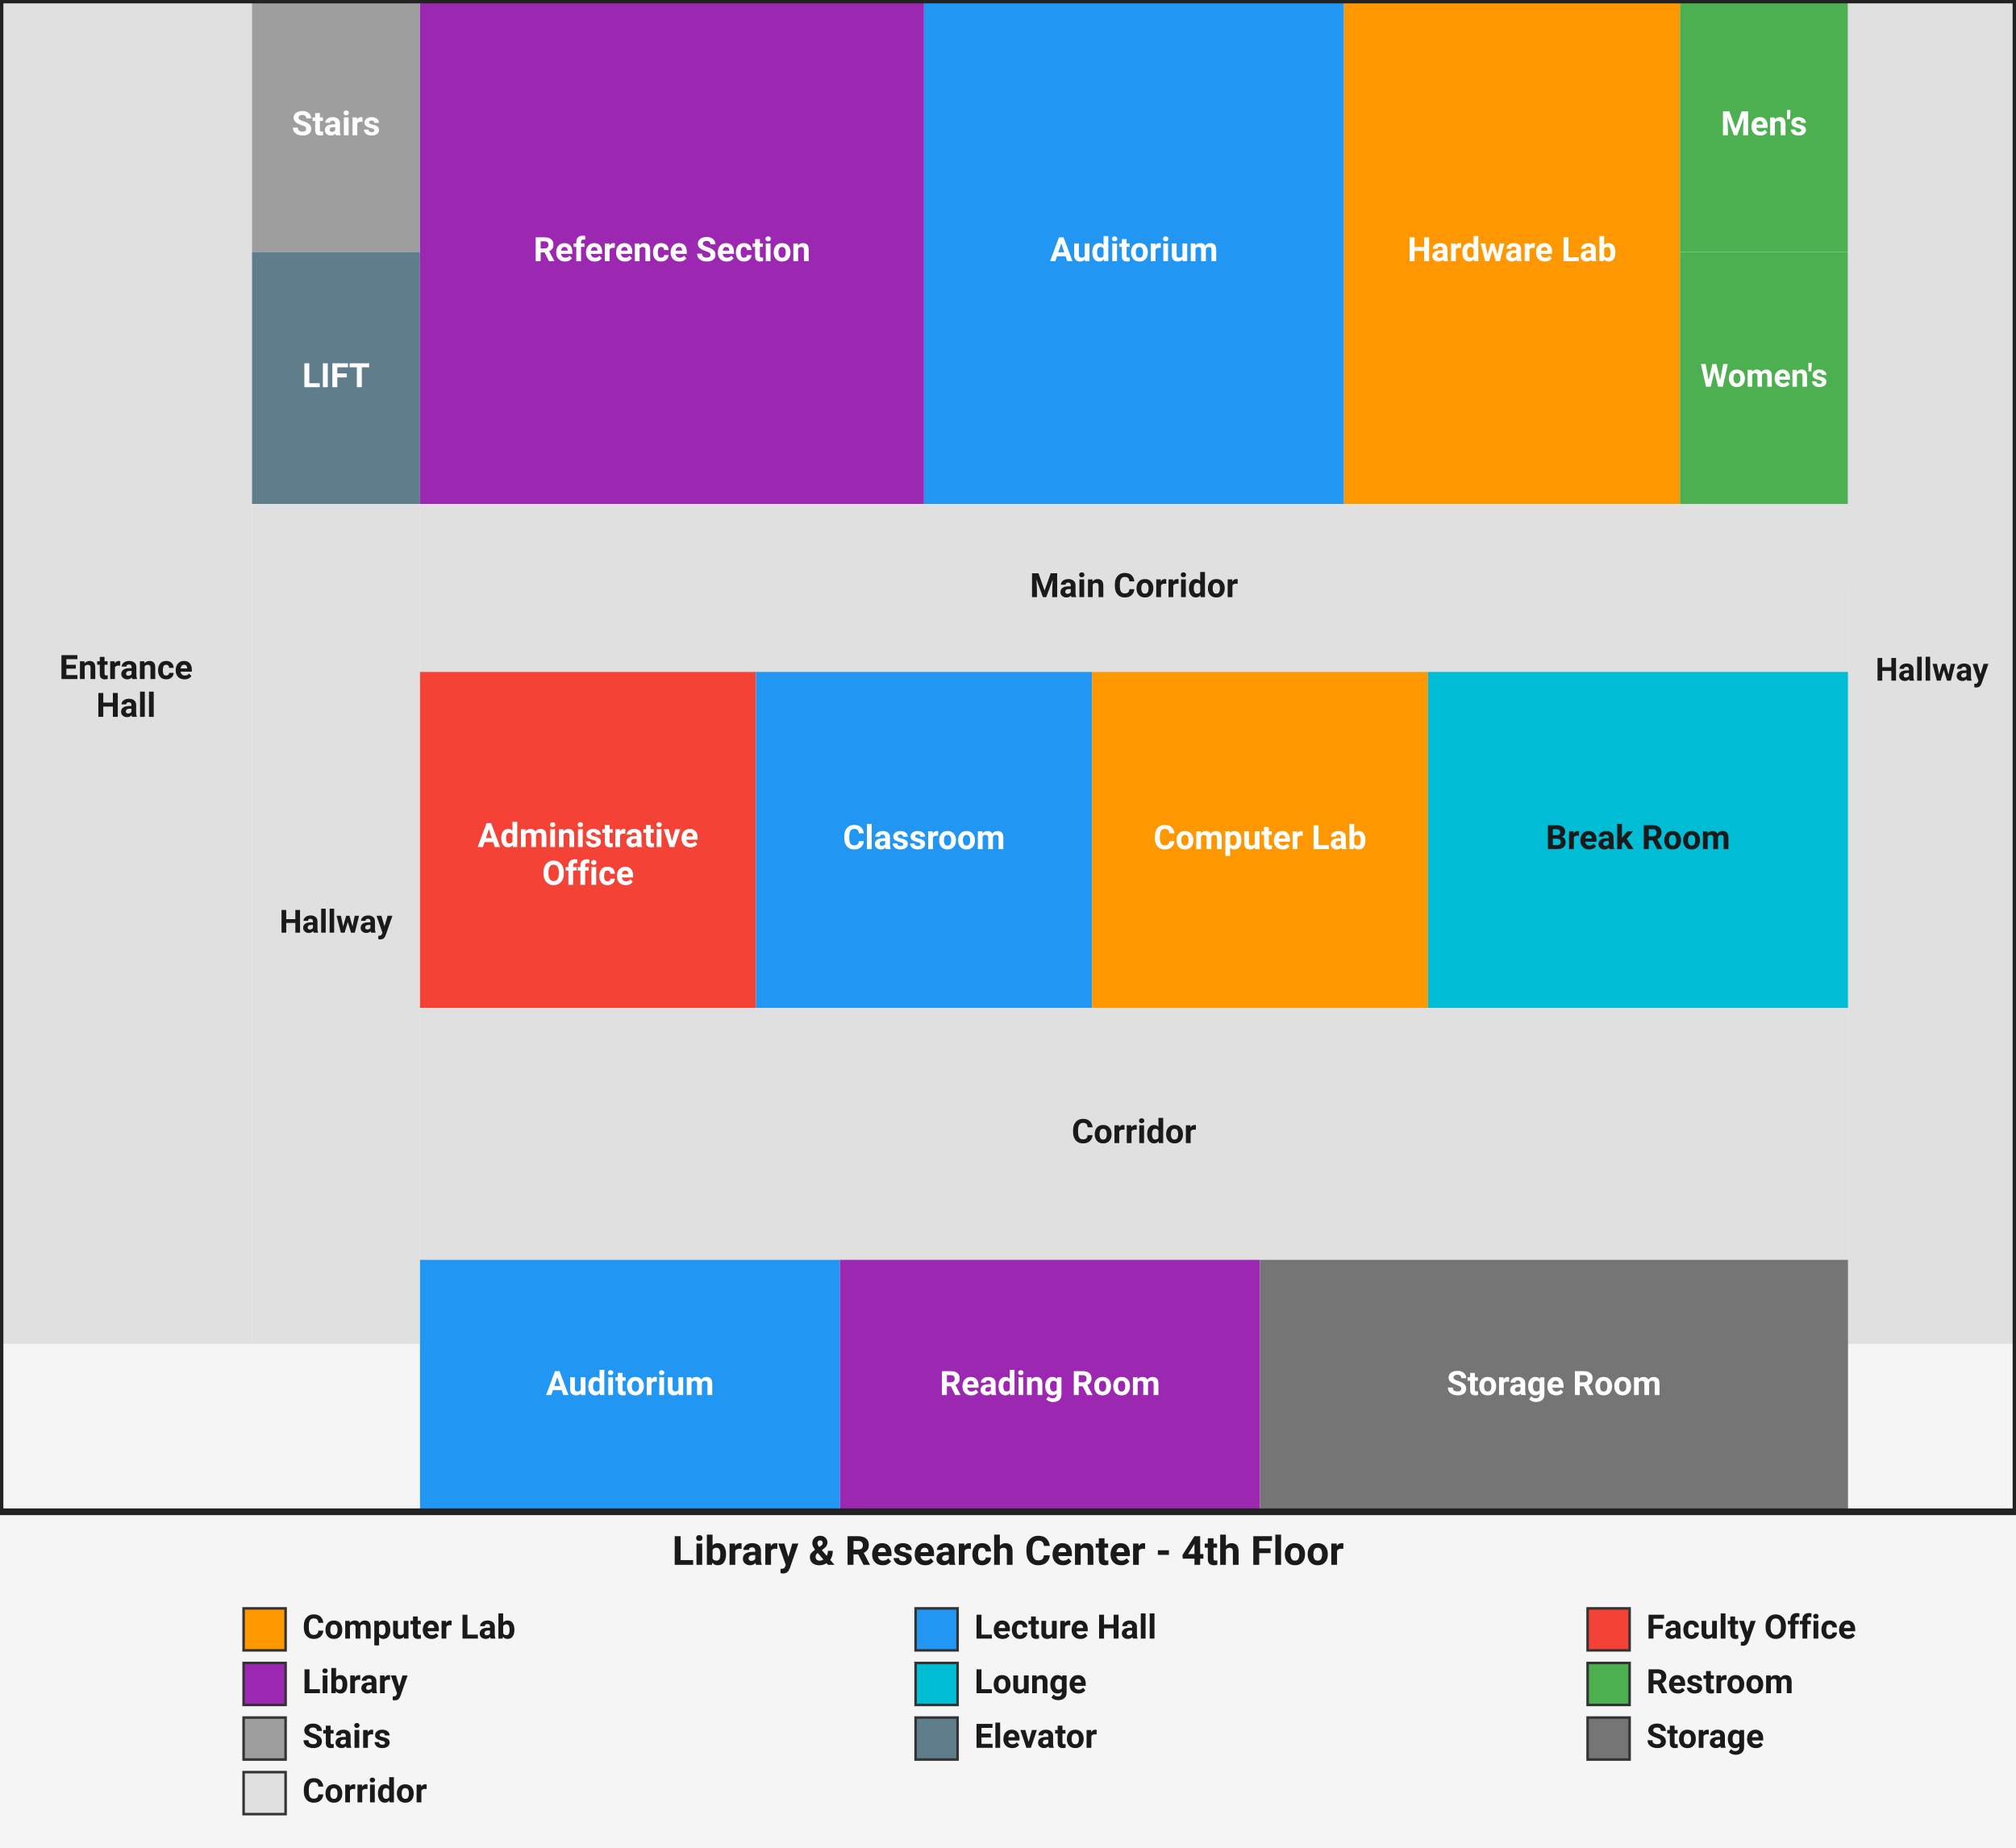
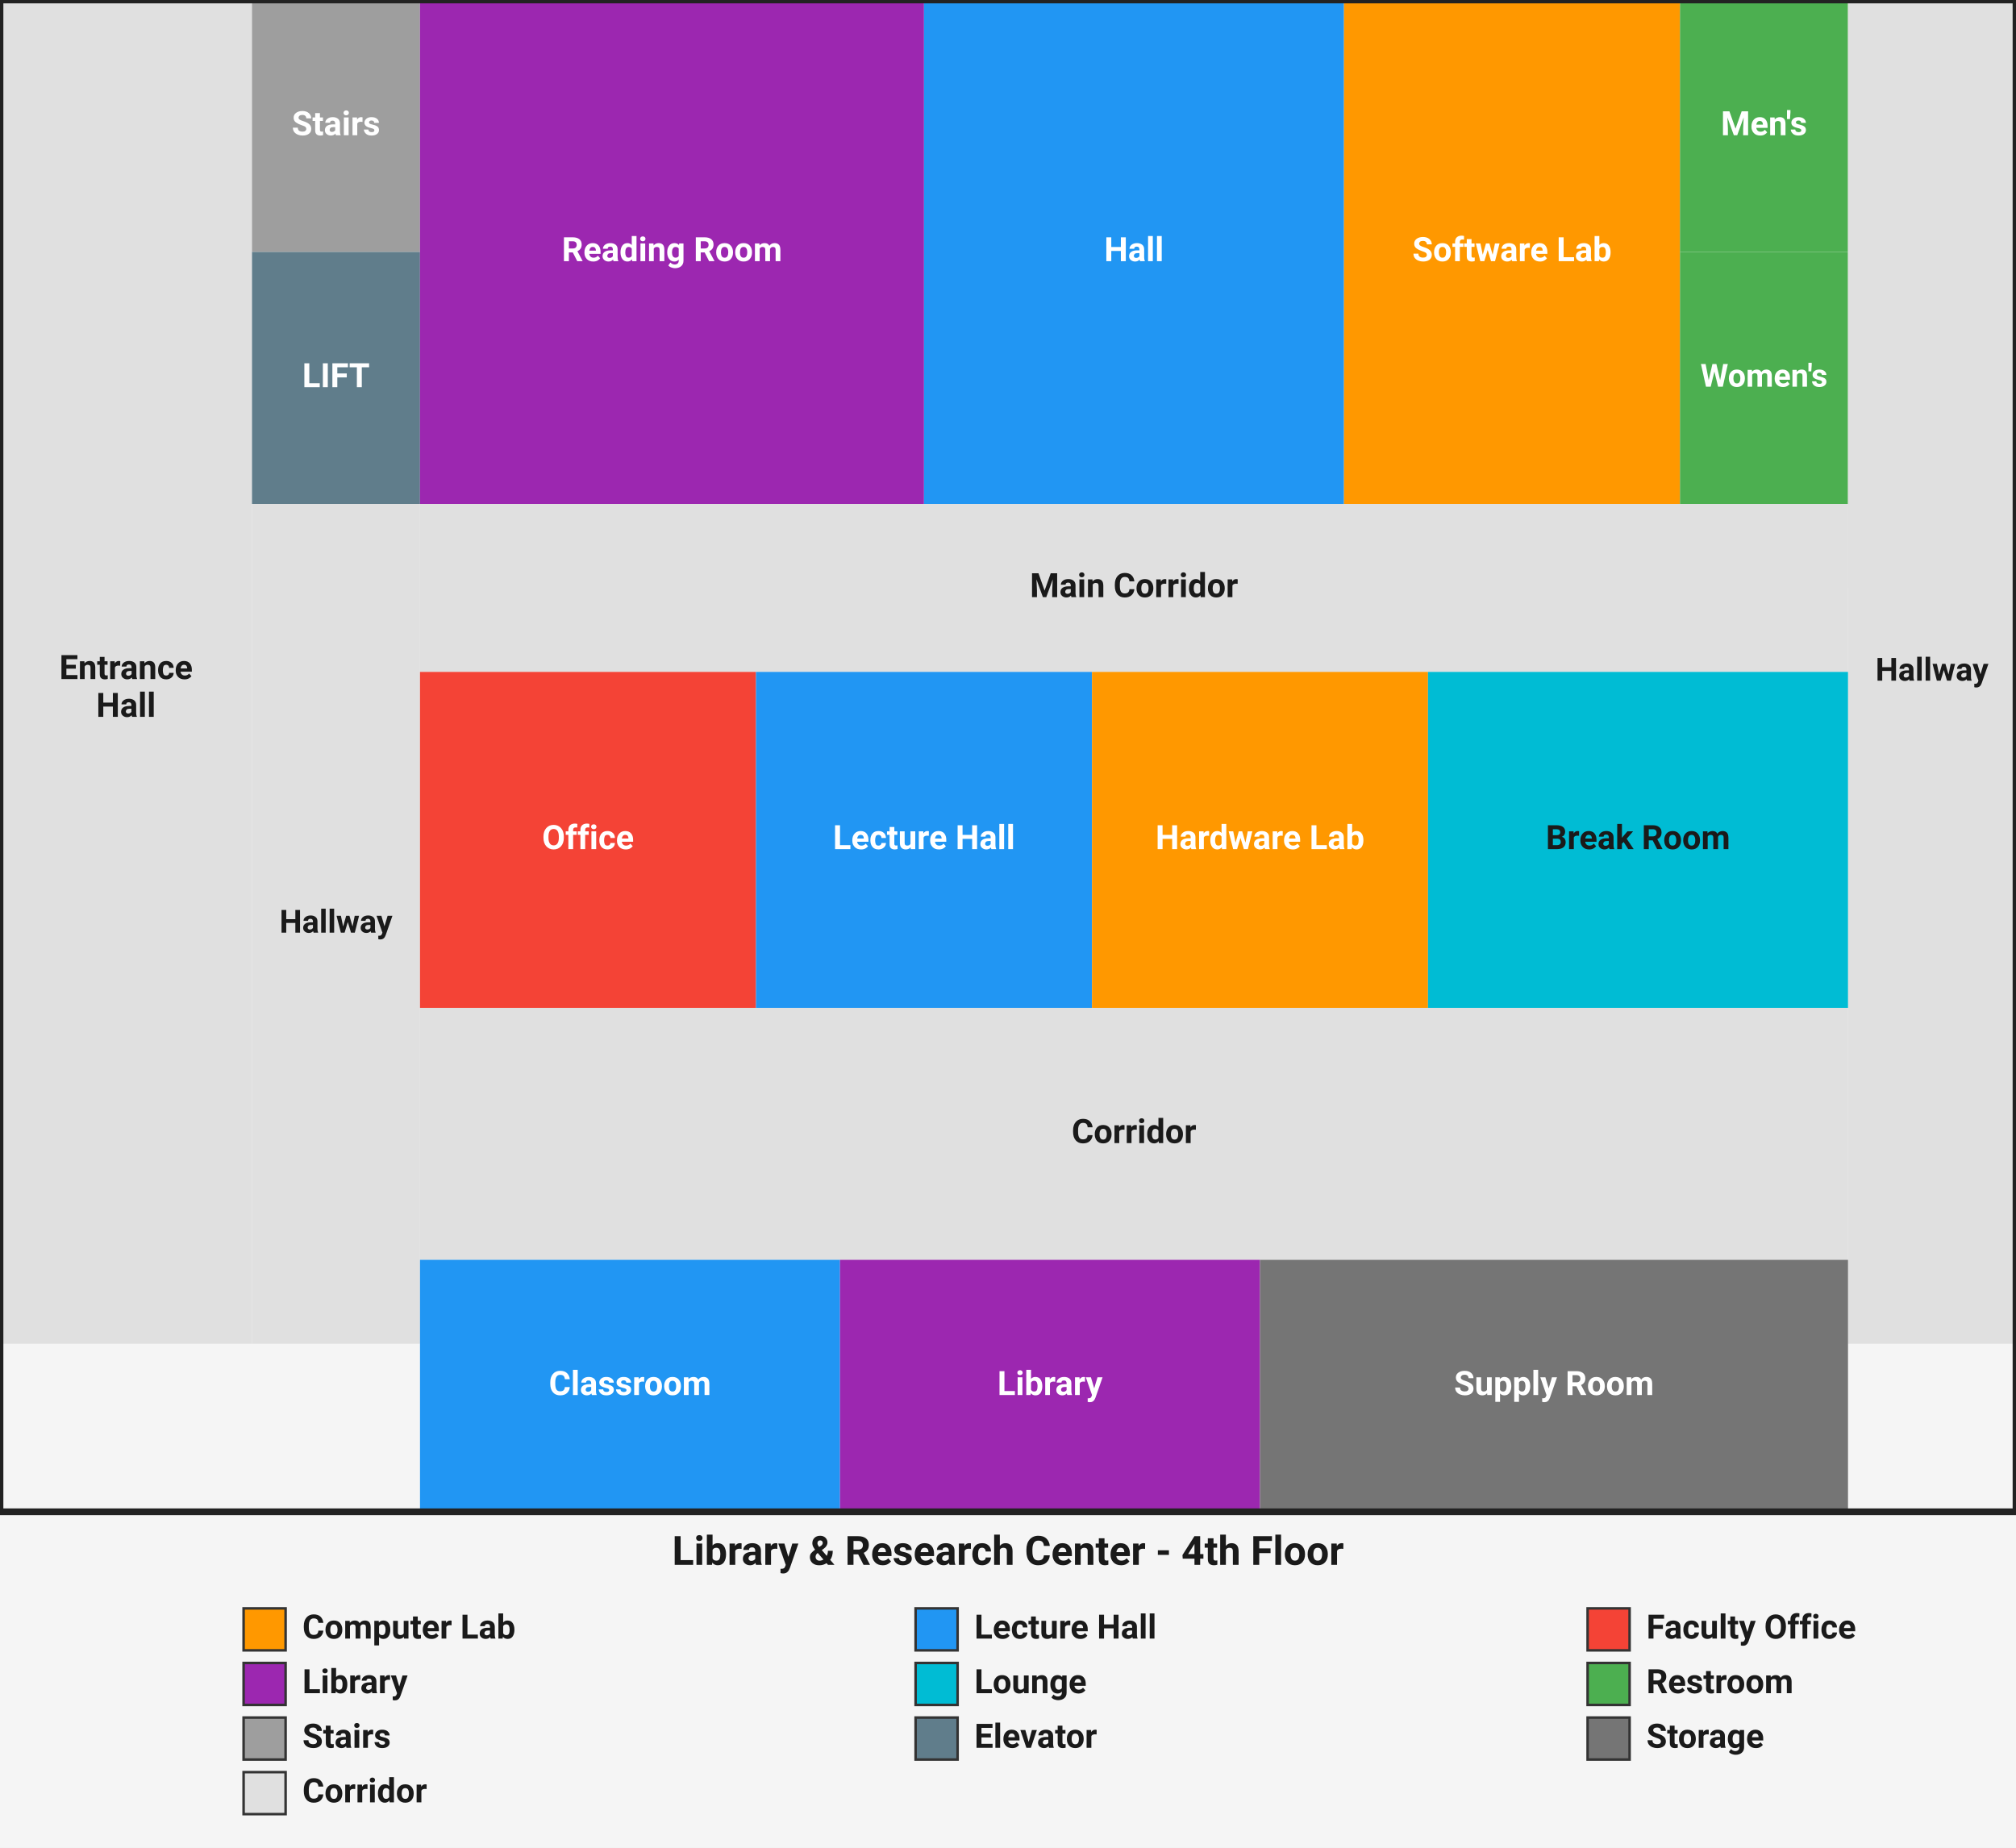
<svg xmlns="http://www.w3.org/2000/svg" viewBox="0 0 2400 2200" width="2400" height="2200" style="display:block; max-width:100%; height:auto;">
  <defs>
    <style>
      text { 
        -webkit-font-smoothing: antialiased;
        -moz-osx-font-smoothing: grayscale;
      }
    </style>
  </defs>
  <rect x="0" y="0" width="2400" height="2200" fill="#f5f5f5" />
  <rect x="0" y="0" width="300" height="1600" fill="#E0E0E0" stroke="none" />
  <g>
    <text x="150.0" y="797.5" font-family="Roboto,Segoe UI,Arial,sans-serif" font-size="40" font-weight="600" fill="#1a1a1a" text-anchor="middle" dominant-baseline="middle">
                  Entrance
                </text>
    <text x="150.0" y="842.5" font-family="Roboto,Segoe UI,Arial,sans-serif" font-size="40" font-weight="600" fill="#1a1a1a" text-anchor="middle" dominant-baseline="middle">
                  Hall
                </text>
  </g>
  <rect x="300" y="0" width="200" height="300" fill="#9E9E9E" stroke="none" />
  <text x="400.0" y="150.0" font-family="Roboto,Segoe UI,Arial,sans-serif" font-size="40" font-weight="600" fill="white" text-anchor="middle" dominant-baseline="middle">
              Stairs
            </text>
  <rect x="300" y="300" width="200" height="300" fill="#607D8B" stroke="none" />
  <text x="400.0" y="450.0" font-family="Roboto,Segoe UI,Arial,sans-serif" font-size="40" font-weight="600" fill="white" text-anchor="middle" dominant-baseline="middle">
              LIFT
            </text>
  <rect x="300" y="600" width="200" height="1000" fill="#E0E0E0" stroke="none" />
  <text x="400.0" y="1100.0" font-family="Roboto,Segoe UI,Arial,sans-serif" font-size="38" font-weight="600" fill="#1a1a1a" text-anchor="middle" dominant-baseline="middle">
              Hallway
            </text>
  <rect x="500" y="0" width="600" height="600" fill="#9C27B0" stroke="none" />
  <text x="800.0" y="300.0" font-family="Roboto,Segoe UI,Arial,sans-serif" font-size="40" font-weight="600" fill="white" text-anchor="middle" dominant-baseline="middle">
-               Reference Section
+               Reading Room
            </text>
  <rect x="1100" y="0" width="500" height="600" fill="#2196F3" stroke="none" />
  <text x="1350.0" y="300.0" font-family="Roboto,Segoe UI,Arial,sans-serif" font-size="40" font-weight="600" fill="white" text-anchor="middle" dominant-baseline="middle">
-               Auditorium
+               Hall
            </text>
  <rect x="1600" y="0" width="400" height="600" fill="#FF9800" stroke="none" />
  <text x="1800.0" y="300.0" font-family="Roboto,Segoe UI,Arial,sans-serif" font-size="40" font-weight="600" fill="white" text-anchor="middle" dominant-baseline="middle">
-               Hardware Lab
+               Software Lab
            </text>
  <rect x="2000" y="0" width="200" height="300" fill="#4CAF50" stroke="none" />
  <text x="2100.0" y="150.0" font-family="Roboto,Segoe UI,Arial,sans-serif" font-size="40" font-weight="600" fill="white" text-anchor="middle" dominant-baseline="middle">
              Men's
            </text>
  <rect x="2000" y="300" width="200" height="300" fill="#4CAF50" stroke="none" />
  <text x="2100.0" y="450.0" font-family="Roboto,Segoe UI,Arial,sans-serif" font-size="38" font-weight="600" fill="white" text-anchor="middle" dominant-baseline="middle">
              Women's
            </text>
  <rect x="2000" y="600" width="200" height="100" fill="#E0E0E0" stroke="none" />
  <rect x="2200" y="0" width="200" height="1600" fill="#E0E0E0" stroke="none" />
  <text x="2300.0" y="800.0" font-family="Roboto,Segoe UI,Arial,sans-serif" font-size="38" font-weight="600" fill="#1a1a1a" text-anchor="middle" dominant-baseline="middle">
              Hallway
            </text>
  <rect x="500" y="600" width="1700" height="200" fill="#E0E0E0" stroke="none" />
  <text x="1350.0" y="700.0" font-family="Roboto,Segoe UI,Arial,sans-serif" font-size="40" font-weight="600" fill="#1a1a1a" text-anchor="middle" dominant-baseline="middle">
              Main Corridor
            </text>
  <rect x="500" y="800" width="400" height="400" fill="#F44336" stroke="none" />
-   <g>
-     <text x="700.0" y="997.5" font-family="Roboto,Segoe UI,Arial,sans-serif" font-size="40" font-weight="600" fill="white" text-anchor="middle" dominant-baseline="middle">
-                   Administrative
-                 </text>
-     <text x="700.0" y="1042.5" font-family="Roboto,Segoe UI,Arial,sans-serif" font-size="40" font-weight="600" fill="white" text-anchor="middle" dominant-baseline="middle">
-                   Office
-                 </text>
-   </g>
+   <text x="700.0" y="1000.0" font-family="Roboto,Segoe UI,Arial,sans-serif" font-size="40" font-weight="600" fill="white" text-anchor="middle" dominant-baseline="middle">
+               Office
+             </text>
  <rect x="900" y="800" width="400" height="400" fill="#2196F3" stroke="none" />
  <text x="1100.0" y="1000.0" font-family="Roboto,Segoe UI,Arial,sans-serif" font-size="40" font-weight="600" fill="white" text-anchor="middle" dominant-baseline="middle">
-               Classroom
+               Lecture Hall
            </text>
  <rect x="1300" y="800" width="400" height="400" fill="#FF9800" stroke="none" />
  <text x="1500.0" y="1000.0" font-family="Roboto,Segoe UI,Arial,sans-serif" font-size="40" font-weight="600" fill="white" text-anchor="middle" dominant-baseline="middle">
-               Computer Lab
+               Hardware Lab
            </text>
  <rect x="1700" y="800" width="500" height="400" fill="#00BCD4" stroke="none" />
  <text x="1950.0" y="1000.0" font-family="Roboto,Segoe UI,Arial,sans-serif" font-size="40" font-weight="600" fill="#1a1a1a" text-anchor="middle" dominant-baseline="middle">
              Break Room
            </text>
  <rect x="500" y="1200" width="1700" height="300" fill="#E0E0E0" stroke="none" />
  <text x="1350.0" y="1350.0" font-family="Roboto,Segoe UI,Arial,sans-serif" font-size="40" font-weight="600" fill="#1a1a1a" text-anchor="middle" dominant-baseline="middle">
              Corridor
            </text>
  <rect x="500" y="1500" width="500" height="300" fill="#2196F3" stroke="none" />
  <text x="750.0" y="1650.0" font-family="Roboto,Segoe UI,Arial,sans-serif" font-size="40" font-weight="600" fill="white" text-anchor="middle" dominant-baseline="middle">
-               Auditorium
+               Classroom
            </text>
  <rect x="1000" y="1500" width="500" height="300" fill="#9C27B0" stroke="none" />
  <text x="1250.0" y="1650.0" font-family="Roboto,Segoe UI,Arial,sans-serif" font-size="40" font-weight="600" fill="white" text-anchor="middle" dominant-baseline="middle">
-               Reading Room
+               Library
            </text>
  <rect x="1500" y="1500" width="700" height="300" fill="#757575" stroke="none" />
  <text x="1850.0" y="1650.0" font-family="Roboto,Segoe UI,Arial,sans-serif" font-size="40" font-weight="600" fill="white" text-anchor="middle" dominant-baseline="middle">
-               Storage Room
+               Supply Room
            </text>
  <rect x="0" y="0" width="2400" height="1800" fill="none" stroke="#222" stroke-width="8" />
  <text x="1200.0" y="1850" font-family="Roboto,Segoe UI,Arial,sans-serif" font-size="48" font-weight="700" fill="#1a1a1a" text-anchor="middle" dominant-baseline="middle">
          Library &amp; Research Center - 4th Floor
        </text>
  <rect x="290.0" y="1915.0" width="50" height="50" fill="#FF9800" stroke="#333" stroke-width="3" />
  <text x="360.0" y="1940" font-family="Roboto,Segoe UI,Arial,sans-serif" font-size="40" font-weight="700" fill="#1a1a1a" text-anchor="start" dominant-baseline="middle">
          Computer Lab
        </text>
  <rect x="1090.0" y="1915.0" width="50" height="50" fill="#2196F3" stroke="#333" stroke-width="3" />
  <text x="1160.0" y="1940" font-family="Roboto,Segoe UI,Arial,sans-serif" font-size="40" font-weight="700" fill="#1a1a1a" text-anchor="start" dominant-baseline="middle">
          Lecture Hall
        </text>
  <rect x="1890.0" y="1915.0" width="50" height="50" fill="#F44336" stroke="#333" stroke-width="3" />
  <text x="1960.0" y="1940" font-family="Roboto,Segoe UI,Arial,sans-serif" font-size="40" font-weight="700" fill="#1a1a1a" text-anchor="start" dominant-baseline="middle">
          Faculty Office
        </text>
  <rect x="290.0" y="1980.0" width="50" height="50" fill="#9C27B0" stroke="#333" stroke-width="3" />
  <text x="360.0" y="2005" font-family="Roboto,Segoe UI,Arial,sans-serif" font-size="40" font-weight="700" fill="#1a1a1a" text-anchor="start" dominant-baseline="middle">
          Library
        </text>
  <rect x="1090.0" y="1980.0" width="50" height="50" fill="#00BCD4" stroke="#333" stroke-width="3" />
  <text x="1160.0" y="2005" font-family="Roboto,Segoe UI,Arial,sans-serif" font-size="40" font-weight="700" fill="#1a1a1a" text-anchor="start" dominant-baseline="middle">
          Lounge
        </text>
  <rect x="1890.0" y="1980.0" width="50" height="50" fill="#4CAF50" stroke="#333" stroke-width="3" />
  <text x="1960.0" y="2005" font-family="Roboto,Segoe UI,Arial,sans-serif" font-size="40" font-weight="700" fill="#1a1a1a" text-anchor="start" dominant-baseline="middle">
          Restroom
        </text>
  <rect x="290.0" y="2045.0" width="50" height="50" fill="#9E9E9E" stroke="#333" stroke-width="3" />
  <text x="360.0" y="2070" font-family="Roboto,Segoe UI,Arial,sans-serif" font-size="40" font-weight="700" fill="#1a1a1a" text-anchor="start" dominant-baseline="middle">
          Stairs
        </text>
  <rect x="1090.0" y="2045.0" width="50" height="50" fill="#607D8B" stroke="#333" stroke-width="3" />
  <text x="1160.0" y="2070" font-family="Roboto,Segoe UI,Arial,sans-serif" font-size="40" font-weight="700" fill="#1a1a1a" text-anchor="start" dominant-baseline="middle">
          Elevator
        </text>
  <rect x="1890.0" y="2045.0" width="50" height="50" fill="#757575" stroke="#333" stroke-width="3" />
  <text x="1960.0" y="2070" font-family="Roboto,Segoe UI,Arial,sans-serif" font-size="40" font-weight="700" fill="#1a1a1a" text-anchor="start" dominant-baseline="middle">
          Storage
        </text>
  <rect x="290.0" y="2110.0" width="50" height="50" fill="#E0E0E0" stroke="#333" stroke-width="3" />
  <text x="360.0" y="2135" font-family="Roboto,Segoe UI,Arial,sans-serif" font-size="40" font-weight="700" fill="#1a1a1a" text-anchor="start" dominant-baseline="middle">
          Corridor
        </text>
</svg>
